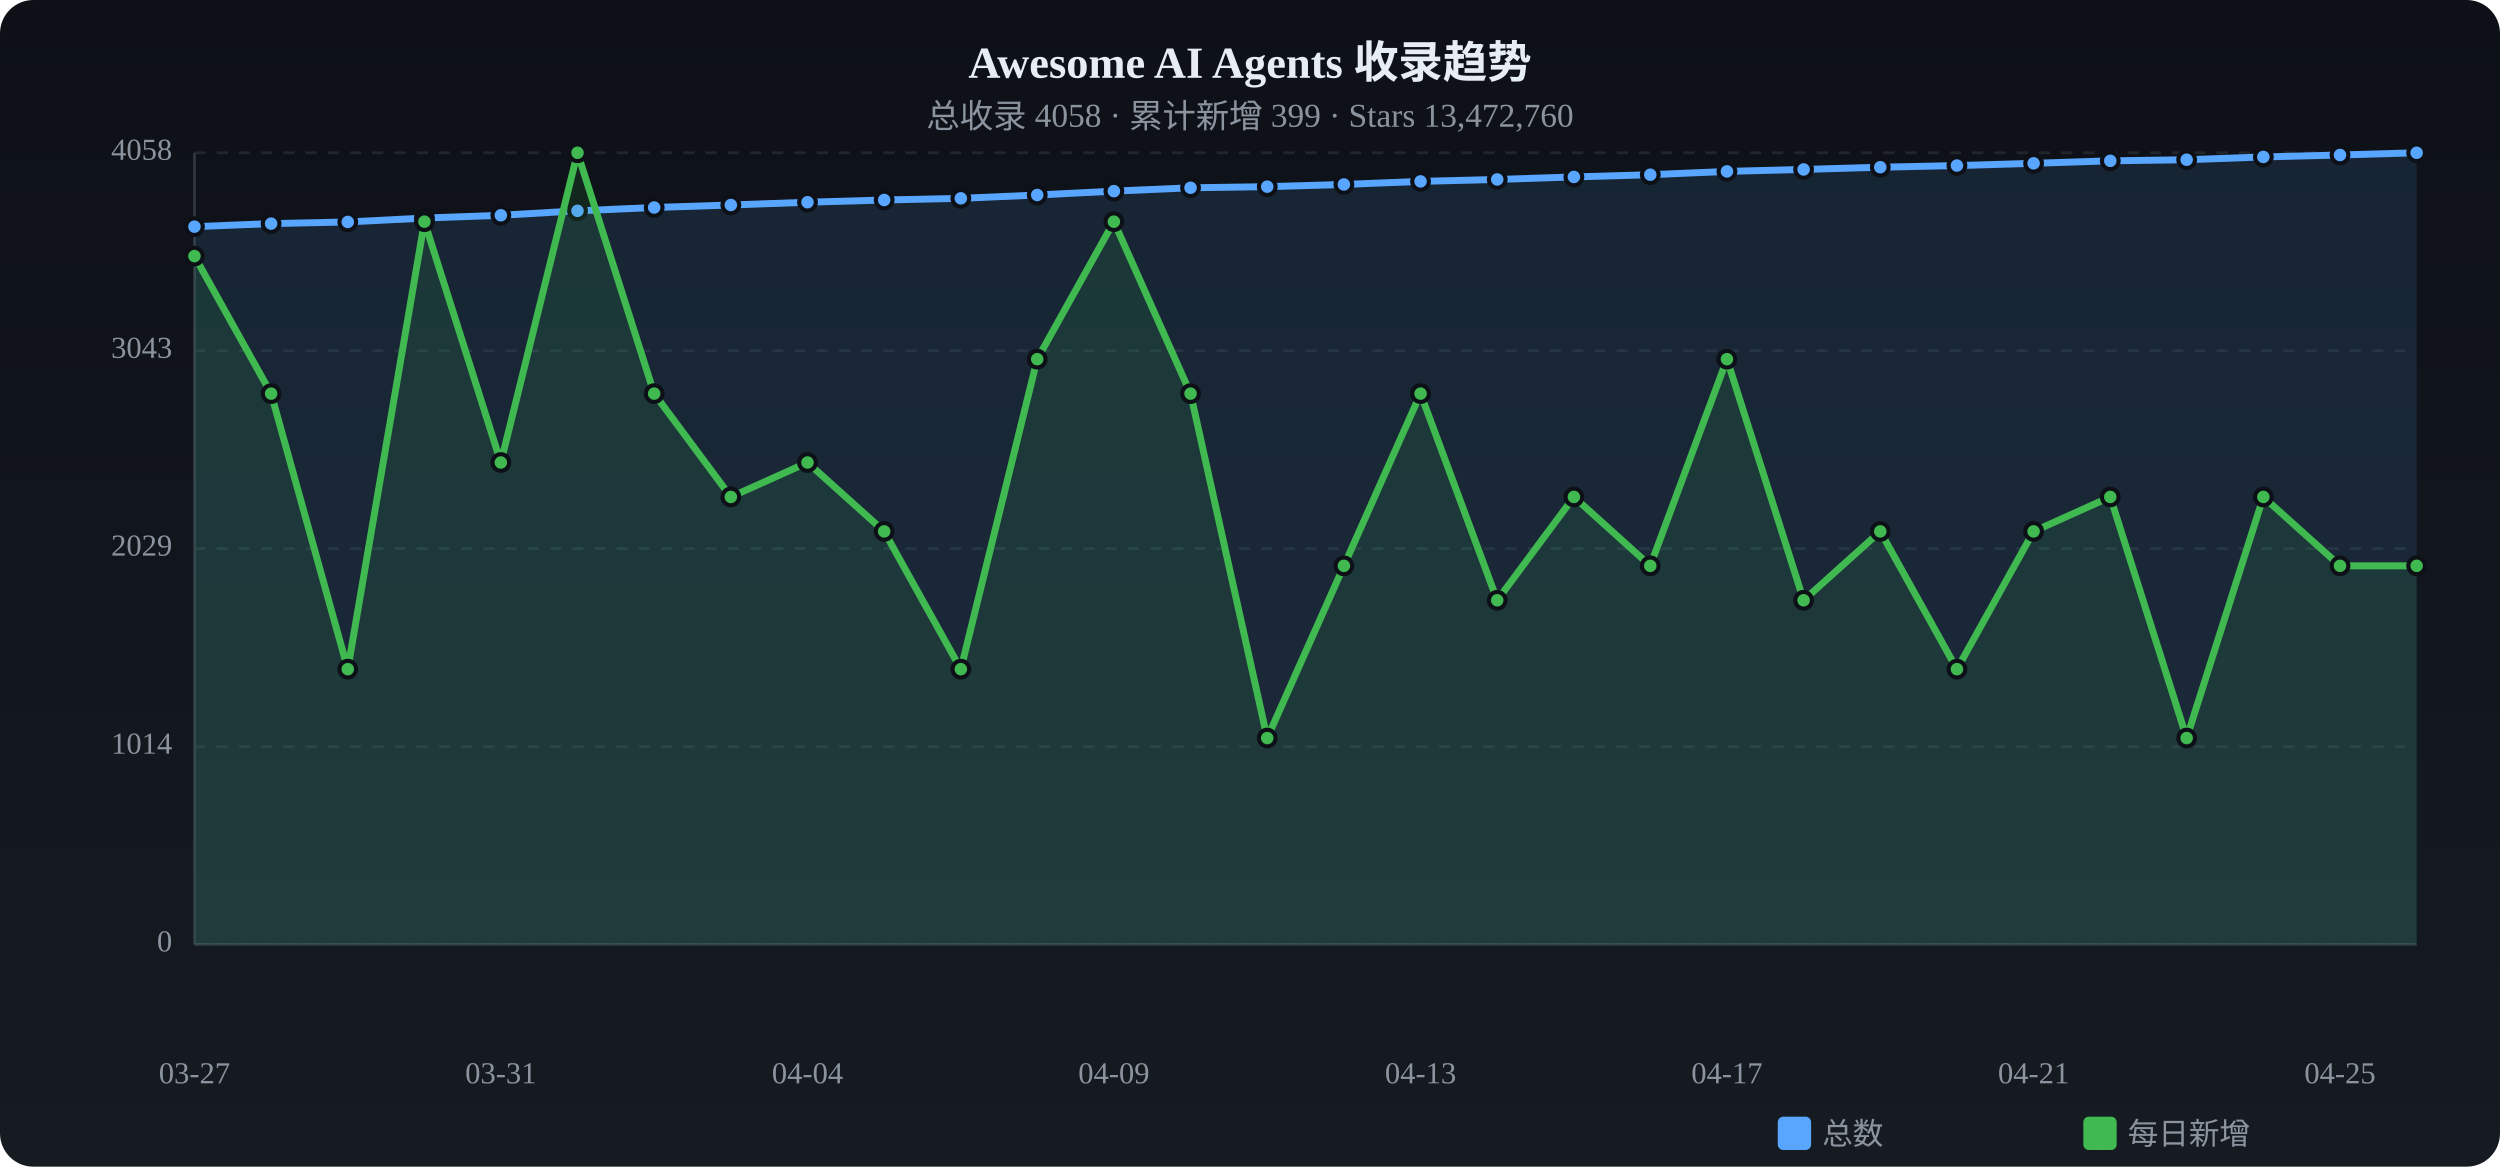
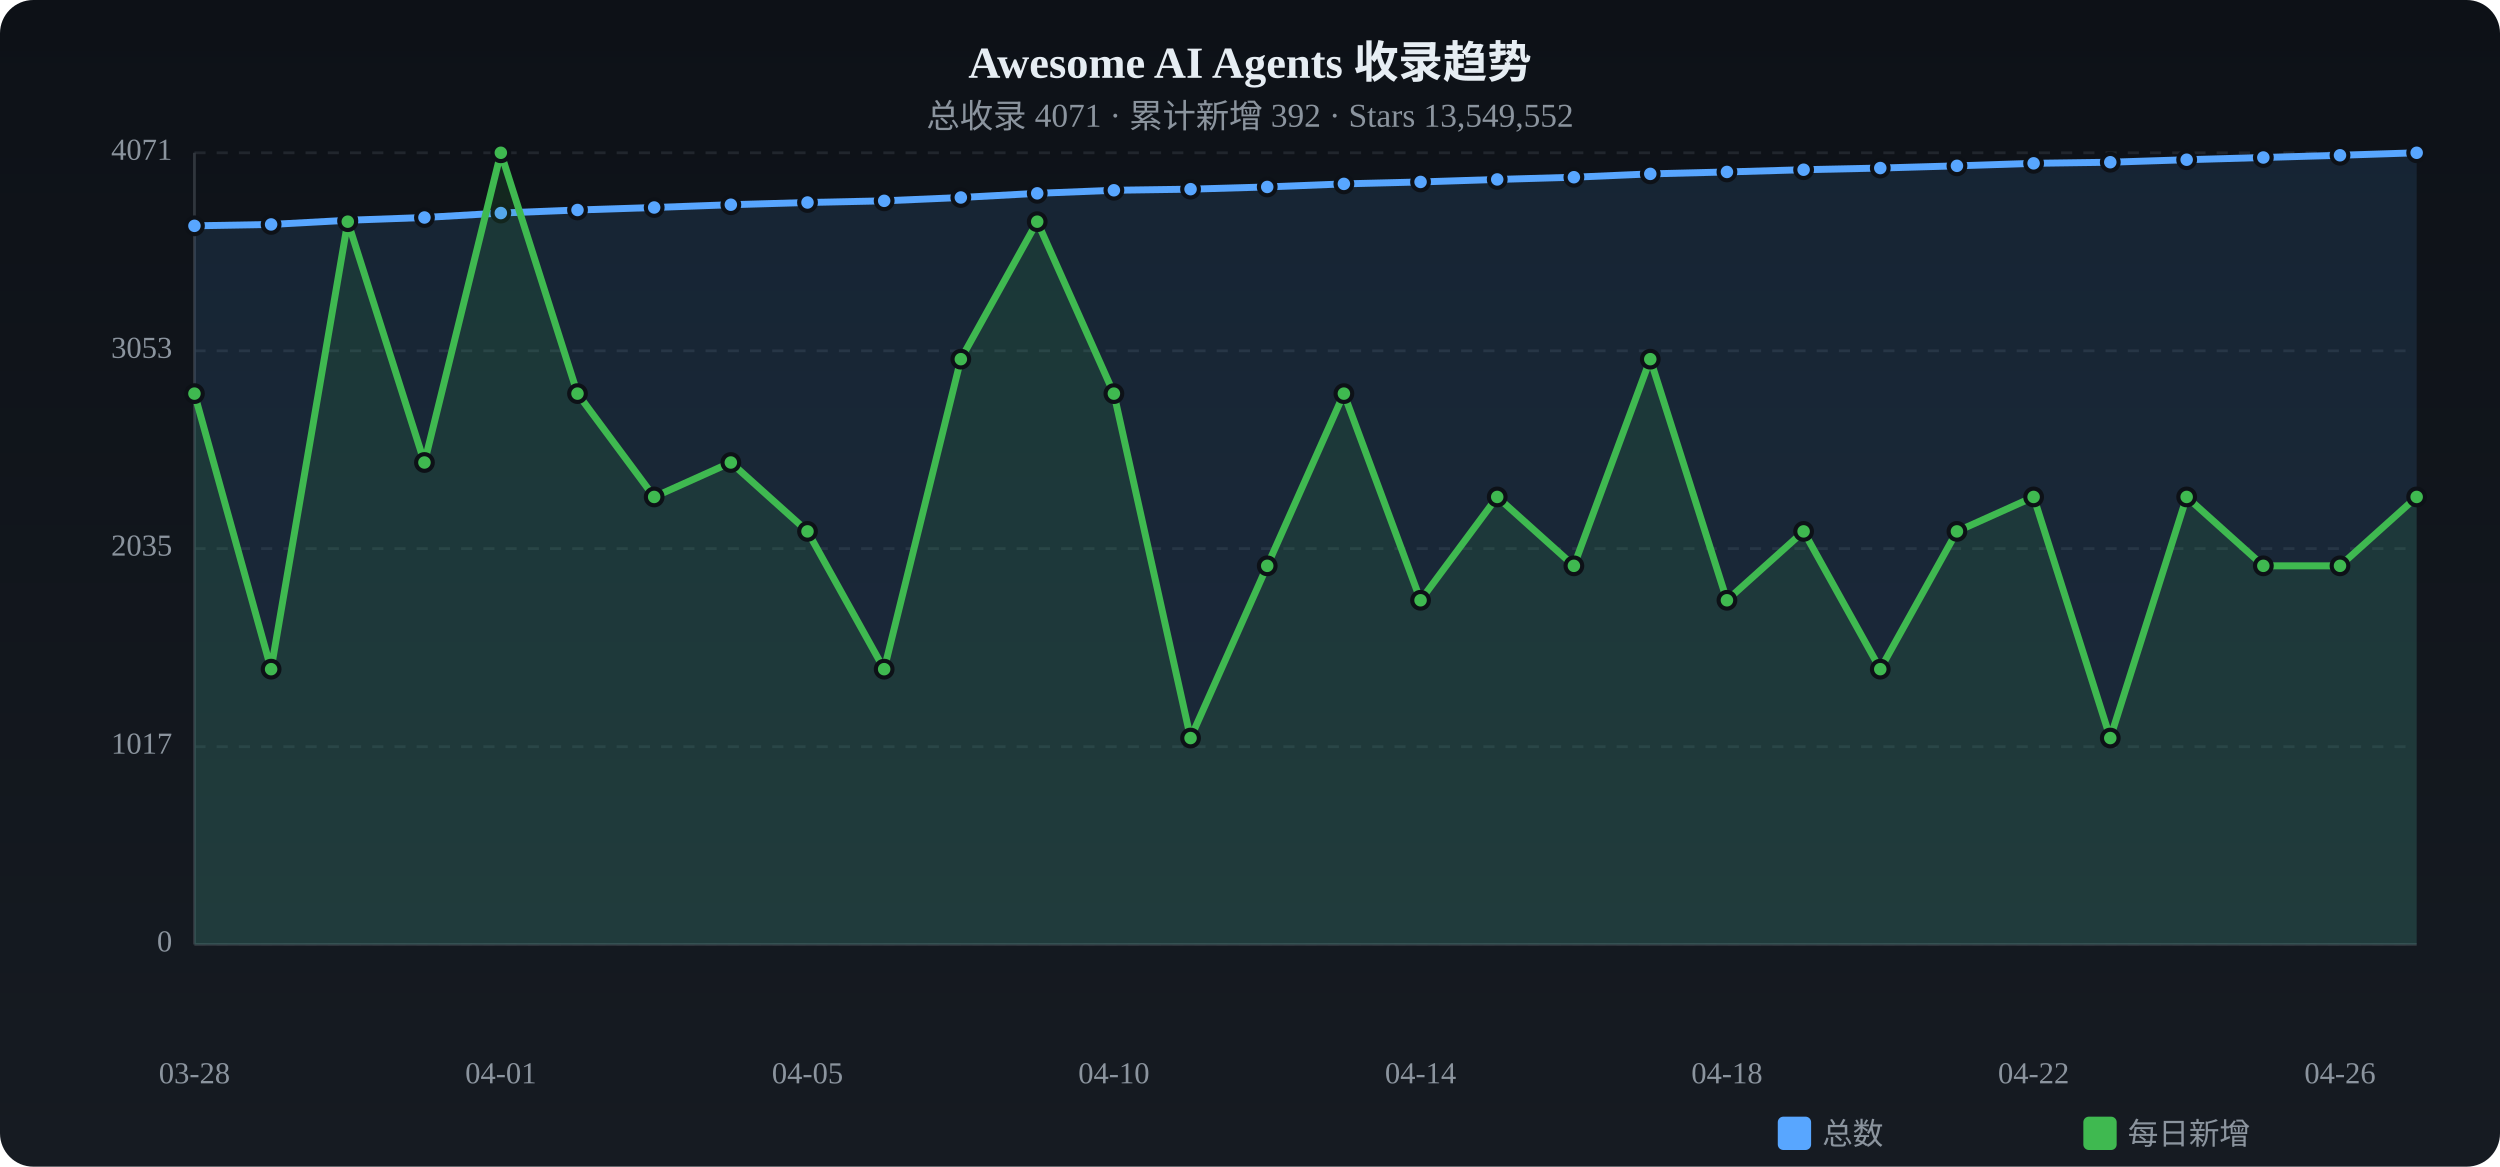
<svg xmlns="http://www.w3.org/2000/svg" viewBox="0 0 900 420" width="900" height="420">
  <defs>
    <linearGradient id="tbg" x1="0%" y1="0%" x2="0%" y2="100%">
      <stop offset="0%" stop-color="#0d1117" />
      <stop offset="100%" stop-color="#161b22" />
    </linearGradient>
  </defs>
  <rect width="900" height="420" rx="12" fill="url(#tbg)" />
  <text x="450.0" y="28" text-anchor="middle" fill="#e6edf3" font-size="16" font-weight="bold">Awesome AI Agents 收录趋势</text>
-   <text x="450.0" y="46" text-anchor="middle" fill="#8b949e" font-size="12">总收录 4058 · 累计新增 399 · Stars 13,472,760</text>
+   <text x="450.0" y="46" text-anchor="middle" fill="#8b949e" font-size="12">总收录 4071 · 累计新增 392 · Stars 13,549,552</text>
  <text x="62" y="340.0" text-anchor="end" fill="#8b949e" font-size="11" dominant-baseline="middle">0</text>
  <line x1="70" y1="340.0" x2="870" y2="340.0" stroke="#21262d" stroke-dasharray="4 4" />
-   <text x="62" y="268.8" text-anchor="end" fill="#8b949e" font-size="11" dominant-baseline="middle">1014</text>
+   <text x="62" y="268.8" text-anchor="end" fill="#8b949e" font-size="11" dominant-baseline="middle">1017</text>
  <line x1="70" y1="268.8" x2="870" y2="268.8" stroke="#21262d" stroke-dasharray="4 4" />
-   <text x="62" y="197.5" text-anchor="end" fill="#8b949e" font-size="11" dominant-baseline="middle">2029</text>
+   <text x="62" y="197.5" text-anchor="end" fill="#8b949e" font-size="11" dominant-baseline="middle">2035</text>
  <line x1="70" y1="197.5" x2="870" y2="197.5" stroke="#21262d" stroke-dasharray="4 4" />
-   <text x="62" y="126.3" text-anchor="end" fill="#8b949e" font-size="11" dominant-baseline="middle">3043</text>
+   <text x="62" y="126.3" text-anchor="end" fill="#8b949e" font-size="11" dominant-baseline="middle">3053</text>
  <line x1="70" y1="126.3" x2="870" y2="126.3" stroke="#21262d" stroke-dasharray="4 4" />
-   <text x="62" y="55.0" text-anchor="end" fill="#8b949e" font-size="11" dominant-baseline="middle">4058</text>
+   <text x="62" y="55.0" text-anchor="end" fill="#8b949e" font-size="11" dominant-baseline="middle">4071</text>
  <line x1="70" y1="55.0" x2="870" y2="55.0" stroke="#21262d" stroke-dasharray="4 4" />
  <line x1="70" y1="55" x2="70" y2="340" stroke="#30363d" />
  <line x1="70" y1="340" x2="870" y2="340" stroke="#30363d" />
-   <path d="M70.0,81.6 L97.6,80.5 L125.2,79.9 L152.8,78.5 L180.3,77.5 L207.9,75.9 L235.5,74.7 L263.1,73.8 L290.7,72.8 L318.3,72.0 L345.9,71.4 L373.4,70.2 L401.0,68.8 L428.6,67.6 L456.2,67.2 L483.8,66.4 L511.4,65.3 L539.0,64.6 L566.6,63.7 L594.1,62.9 L621.7,61.7 L649.3,61.0 L676.9,60.2 L704.5,59.6 L732.1,58.8 L759.7,57.9 L787.2,57.5 L814.8,56.5 L842.4,55.8 L870.0,55.0 L870.0,340 L70.0,340 Z" fill="#58a6ff" opacity="0.12" />
-   <polyline points="70.0,81.6 97.6,80.5 125.2,79.9 152.8,78.5 180.3,77.5 207.9,75.9 235.5,74.7 263.1,73.8 290.7,72.8 318.3,72.0 345.9,71.4 373.4,70.2 401.0,68.8 428.6,67.6 456.2,67.2 483.8,66.4 511.4,65.3 539.0,64.6 566.6,63.7 594.1,62.9 621.7,61.7 649.3,61.0 676.9,60.2 704.5,59.6 732.1,58.8 759.7,57.9 787.2,57.5 814.8,56.5 842.4,55.8 870.0,55.0" fill="none" stroke="#58a6ff" stroke-width="2.5" stroke-linecap="round" stroke-linejoin="round" />
-   <circle cx="70.0" cy="81.6" r="3" fill="#58a6ff" stroke="#0d1117" stroke-width="1.5" />
-   <circle cx="97.6" cy="80.5" r="3" fill="#58a6ff" stroke="#0d1117" stroke-width="1.5" />
-   <circle cx="125.2" cy="79.9" r="3" fill="#58a6ff" stroke="#0d1117" stroke-width="1.5" />
-   <circle cx="152.8" cy="78.5" r="3" fill="#58a6ff" stroke="#0d1117" stroke-width="1.5" />
-   <circle cx="180.3" cy="77.5" r="3" fill="#58a6ff" stroke="#0d1117" stroke-width="1.5" />
-   <circle cx="207.9" cy="75.9" r="3" fill="#58a6ff" stroke="#0d1117" stroke-width="1.5" />
+   <path d="M70.0,81.3 L97.6,80.8 L125.2,79.3 L152.8,78.3 L180.3,76.7 L207.9,75.6 L235.5,74.7 L263.1,73.7 L290.7,72.9 L318.3,72.3 L345.9,71.1 L373.4,69.6 L401.0,68.5 L428.6,68.1 L456.2,67.3 L483.8,66.2 L511.4,65.5 L539.0,64.6 L566.6,63.8 L594.1,62.6 L621.7,61.9 L649.3,61.1 L676.9,60.5 L704.5,59.7 L732.1,58.8 L759.7,58.4 L787.2,57.5 L814.8,56.7 L842.4,55.9 L870.0,55.0 L870.0,340 L70.0,340 Z" fill="#58a6ff" opacity="0.12" />
+   <polyline points="70.0,81.3 97.6,80.8 125.2,79.3 152.8,78.3 180.3,76.7 207.9,75.6 235.5,74.7 263.1,73.7 290.7,72.9 318.3,72.3 345.9,71.1 373.4,69.6 401.0,68.5 428.6,68.1 456.2,67.3 483.8,66.2 511.4,65.5 539.0,64.6 566.6,63.8 594.1,62.6 621.7,61.9 649.3,61.1 676.9,60.5 704.5,59.7 732.1,58.8 759.7,58.4 787.2,57.5 814.8,56.7 842.4,55.9 870.0,55.0" fill="none" stroke="#58a6ff" stroke-width="2.5" stroke-linecap="round" stroke-linejoin="round" />
+   <circle cx="70.0" cy="81.3" r="3" fill="#58a6ff" stroke="#0d1117" stroke-width="1.5" />
+   <circle cx="97.6" cy="80.8" r="3" fill="#58a6ff" stroke="#0d1117" stroke-width="1.5" />
+   <circle cx="125.2" cy="79.3" r="3" fill="#58a6ff" stroke="#0d1117" stroke-width="1.5" />
+   <circle cx="152.8" cy="78.3" r="3" fill="#58a6ff" stroke="#0d1117" stroke-width="1.5" />
+   <circle cx="180.3" cy="76.7" r="3" fill="#58a6ff" stroke="#0d1117" stroke-width="1.5" />
+   <circle cx="207.9" cy="75.6" r="3" fill="#58a6ff" stroke="#0d1117" stroke-width="1.5" />
  <circle cx="235.5" cy="74.7" r="3" fill="#58a6ff" stroke="#0d1117" stroke-width="1.5" />
-   <circle cx="263.1" cy="73.8" r="3" fill="#58a6ff" stroke="#0d1117" stroke-width="1.5" />
-   <circle cx="290.7" cy="72.8" r="3" fill="#58a6ff" stroke="#0d1117" stroke-width="1.5" />
-   <circle cx="318.3" cy="72.0" r="3" fill="#58a6ff" stroke="#0d1117" stroke-width="1.5" />
-   <circle cx="345.9" cy="71.4" r="3" fill="#58a6ff" stroke="#0d1117" stroke-width="1.5" />
-   <circle cx="373.4" cy="70.2" r="3" fill="#58a6ff" stroke="#0d1117" stroke-width="1.5" />
-   <circle cx="401.0" cy="68.8" r="3" fill="#58a6ff" stroke="#0d1117" stroke-width="1.5" />
-   <circle cx="428.6" cy="67.6" r="3" fill="#58a6ff" stroke="#0d1117" stroke-width="1.5" />
-   <circle cx="456.2" cy="67.2" r="3" fill="#58a6ff" stroke="#0d1117" stroke-width="1.5" />
-   <circle cx="483.8" cy="66.4" r="3" fill="#58a6ff" stroke="#0d1117" stroke-width="1.5" />
-   <circle cx="511.4" cy="65.3" r="3" fill="#58a6ff" stroke="#0d1117" stroke-width="1.5" />
+   <circle cx="263.1" cy="73.7" r="3" fill="#58a6ff" stroke="#0d1117" stroke-width="1.5" />
+   <circle cx="290.7" cy="72.9" r="3" fill="#58a6ff" stroke="#0d1117" stroke-width="1.5" />
+   <circle cx="318.3" cy="72.3" r="3" fill="#58a6ff" stroke="#0d1117" stroke-width="1.5" />
+   <circle cx="345.9" cy="71.1" r="3" fill="#58a6ff" stroke="#0d1117" stroke-width="1.5" />
+   <circle cx="373.4" cy="69.6" r="3" fill="#58a6ff" stroke="#0d1117" stroke-width="1.5" />
+   <circle cx="401.0" cy="68.5" r="3" fill="#58a6ff" stroke="#0d1117" stroke-width="1.5" />
+   <circle cx="428.6" cy="68.1" r="3" fill="#58a6ff" stroke="#0d1117" stroke-width="1.5" />
+   <circle cx="456.2" cy="67.3" r="3" fill="#58a6ff" stroke="#0d1117" stroke-width="1.5" />
+   <circle cx="483.8" cy="66.2" r="3" fill="#58a6ff" stroke="#0d1117" stroke-width="1.5" />
+   <circle cx="511.4" cy="65.5" r="3" fill="#58a6ff" stroke="#0d1117" stroke-width="1.5" />
  <circle cx="539.0" cy="64.6" r="3" fill="#58a6ff" stroke="#0d1117" stroke-width="1.5" />
-   <circle cx="566.6" cy="63.7" r="3" fill="#58a6ff" stroke="#0d1117" stroke-width="1.5" />
-   <circle cx="594.1" cy="62.9" r="3" fill="#58a6ff" stroke="#0d1117" stroke-width="1.5" />
-   <circle cx="621.7" cy="61.7" r="3" fill="#58a6ff" stroke="#0d1117" stroke-width="1.5" />
-   <circle cx="649.3" cy="61.0" r="3" fill="#58a6ff" stroke="#0d1117" stroke-width="1.5" />
-   <circle cx="676.9" cy="60.2" r="3" fill="#58a6ff" stroke="#0d1117" stroke-width="1.5" />
-   <circle cx="704.5" cy="59.6" r="3" fill="#58a6ff" stroke="#0d1117" stroke-width="1.5" />
+   <circle cx="566.6" cy="63.8" r="3" fill="#58a6ff" stroke="#0d1117" stroke-width="1.5" />
+   <circle cx="594.1" cy="62.6" r="3" fill="#58a6ff" stroke="#0d1117" stroke-width="1.5" />
+   <circle cx="621.7" cy="61.9" r="3" fill="#58a6ff" stroke="#0d1117" stroke-width="1.5" />
+   <circle cx="649.3" cy="61.1" r="3" fill="#58a6ff" stroke="#0d1117" stroke-width="1.5" />
+   <circle cx="676.9" cy="60.5" r="3" fill="#58a6ff" stroke="#0d1117" stroke-width="1.5" />
+   <circle cx="704.5" cy="59.7" r="3" fill="#58a6ff" stroke="#0d1117" stroke-width="1.5" />
  <circle cx="732.1" cy="58.8" r="3" fill="#58a6ff" stroke="#0d1117" stroke-width="1.5" />
-   <circle cx="759.7" cy="57.9" r="3" fill="#58a6ff" stroke="#0d1117" stroke-width="1.5" />
+   <circle cx="759.7" cy="58.4" r="3" fill="#58a6ff" stroke="#0d1117" stroke-width="1.5" />
  <circle cx="787.2" cy="57.5" r="3" fill="#58a6ff" stroke="#0d1117" stroke-width="1.5" />
-   <circle cx="814.8" cy="56.5" r="3" fill="#58a6ff" stroke="#0d1117" stroke-width="1.5" />
-   <circle cx="842.4" cy="55.8" r="3" fill="#58a6ff" stroke="#0d1117" stroke-width="1.5" />
+   <circle cx="814.8" cy="56.7" r="3" fill="#58a6ff" stroke="#0d1117" stroke-width="1.5" />
+   <circle cx="842.4" cy="55.9" r="3" fill="#58a6ff" stroke="#0d1117" stroke-width="1.5" />
  <circle cx="870.0" cy="55.0" r="3" fill="#58a6ff" stroke="#0d1117" stroke-width="1.5" />
-   <path d="M70.0,92.2 L97.6,141.7 L125.2,240.9 L152.8,79.8 L180.3,166.5 L207.9,55.0 L235.5,141.7 L263.1,178.9 L290.7,166.5 L318.3,191.3 L345.9,240.9 L373.4,129.3 L401.0,79.8 L428.6,141.7 L456.2,265.7 L483.8,203.7 L511.4,141.7 L539.0,216.1 L566.6,178.9 L594.1,203.7 L621.7,129.3 L649.3,216.1 L676.9,191.3 L704.5,240.9 L732.1,191.3 L759.7,178.9 L787.2,265.7 L814.8,178.9 L842.4,203.7 L870.0,203.7 L870.0,340 L70.0,340 Z" fill="#3fb950" opacity="0.12" />
-   <polyline points="70.0,92.2 97.6,141.7 125.2,240.9 152.8,79.8 180.3,166.5 207.9,55.0 235.5,141.7 263.1,178.9 290.7,166.5 318.3,191.3 345.9,240.9 373.4,129.3 401.0,79.8 428.6,141.7 456.2,265.7 483.8,203.7 511.4,141.7 539.0,216.1 566.6,178.9 594.1,203.7 621.7,129.3 649.3,216.1 676.9,191.3 704.5,240.9 732.1,191.3 759.7,178.9 787.2,265.7 814.8,178.9 842.4,203.7 870.0,203.7" fill="none" stroke="#3fb950" stroke-width="2.5" stroke-linecap="round" stroke-linejoin="round" />
-   <circle cx="70.0" cy="92.2" r="3" fill="#3fb950" stroke="#0d1117" stroke-width="1.5" />
-   <circle cx="97.6" cy="141.7" r="3" fill="#3fb950" stroke="#0d1117" stroke-width="1.5" />
-   <circle cx="125.2" cy="240.9" r="3" fill="#3fb950" stroke="#0d1117" stroke-width="1.5" />
-   <circle cx="152.8" cy="79.8" r="3" fill="#3fb950" stroke="#0d1117" stroke-width="1.5" />
-   <circle cx="180.3" cy="166.5" r="3" fill="#3fb950" stroke="#0d1117" stroke-width="1.5" />
-   <circle cx="207.9" cy="55.0" r="3" fill="#3fb950" stroke="#0d1117" stroke-width="1.5" />
-   <circle cx="235.5" cy="141.7" r="3" fill="#3fb950" stroke="#0d1117" stroke-width="1.5" />
-   <circle cx="263.1" cy="178.9" r="3" fill="#3fb950" stroke="#0d1117" stroke-width="1.5" />
-   <circle cx="290.7" cy="166.5" r="3" fill="#3fb950" stroke="#0d1117" stroke-width="1.5" />
-   <circle cx="318.3" cy="191.3" r="3" fill="#3fb950" stroke="#0d1117" stroke-width="1.5" />
-   <circle cx="345.9" cy="240.9" r="3" fill="#3fb950" stroke="#0d1117" stroke-width="1.5" />
-   <circle cx="373.4" cy="129.3" r="3" fill="#3fb950" stroke="#0d1117" stroke-width="1.5" />
-   <circle cx="401.0" cy="79.8" r="3" fill="#3fb950" stroke="#0d1117" stroke-width="1.5" />
-   <circle cx="428.6" cy="141.7" r="3" fill="#3fb950" stroke="#0d1117" stroke-width="1.5" />
-   <circle cx="456.2" cy="265.7" r="3" fill="#3fb950" stroke="#0d1117" stroke-width="1.5" />
-   <circle cx="483.8" cy="203.7" r="3" fill="#3fb950" stroke="#0d1117" stroke-width="1.5" />
-   <circle cx="511.4" cy="141.7" r="3" fill="#3fb950" stroke="#0d1117" stroke-width="1.5" />
-   <circle cx="539.0" cy="216.1" r="3" fill="#3fb950" stroke="#0d1117" stroke-width="1.5" />
-   <circle cx="566.6" cy="178.9" r="3" fill="#3fb950" stroke="#0d1117" stroke-width="1.5" />
-   <circle cx="594.1" cy="203.7" r="3" fill="#3fb950" stroke="#0d1117" stroke-width="1.5" />
-   <circle cx="621.7" cy="129.3" r="3" fill="#3fb950" stroke="#0d1117" stroke-width="1.5" />
-   <circle cx="649.3" cy="216.1" r="3" fill="#3fb950" stroke="#0d1117" stroke-width="1.5" />
-   <circle cx="676.9" cy="191.3" r="3" fill="#3fb950" stroke="#0d1117" stroke-width="1.5" />
-   <circle cx="704.5" cy="240.9" r="3" fill="#3fb950" stroke="#0d1117" stroke-width="1.5" />
-   <circle cx="732.1" cy="191.3" r="3" fill="#3fb950" stroke="#0d1117" stroke-width="1.5" />
-   <circle cx="759.7" cy="178.9" r="3" fill="#3fb950" stroke="#0d1117" stroke-width="1.5" />
-   <circle cx="787.2" cy="265.7" r="3" fill="#3fb950" stroke="#0d1117" stroke-width="1.5" />
-   <circle cx="814.8" cy="178.9" r="3" fill="#3fb950" stroke="#0d1117" stroke-width="1.5" />
+   <path d="M70.0,141.7 L97.6,240.9 L125.2,79.8 L152.8,166.5 L180.3,55.0 L207.9,141.7 L235.5,178.9 L263.1,166.5 L290.7,191.3 L318.3,240.9 L345.9,129.3 L373.4,79.8 L401.0,141.7 L428.6,265.7 L456.2,203.7 L483.8,141.7 L511.4,216.1 L539.0,178.9 L566.6,203.7 L594.1,129.3 L621.7,216.1 L649.3,191.3 L676.9,240.9 L704.5,191.3 L732.1,178.9 L759.7,265.7 L787.2,178.9 L814.8,203.7 L842.4,203.7 L870.0,178.9 L870.0,340 L70.0,340 Z" fill="#3fb950" opacity="0.12" />
+   <polyline points="70.0,141.7 97.6,240.9 125.2,79.8 152.8,166.5 180.3,55.0 207.9,141.7 235.5,178.9 263.1,166.5 290.7,191.3 318.3,240.9 345.9,129.3 373.4,79.8 401.0,141.7 428.6,265.7 456.2,203.7 483.8,141.7 511.4,216.1 539.0,178.9 566.6,203.7 594.1,129.3 621.7,216.1 649.3,191.3 676.9,240.9 704.5,191.3 732.1,178.9 759.7,265.7 787.2,178.9 814.8,203.7 842.4,203.7 870.0,178.9" fill="none" stroke="#3fb950" stroke-width="2.5" stroke-linecap="round" stroke-linejoin="round" />
+   <circle cx="70.0" cy="141.7" r="3" fill="#3fb950" stroke="#0d1117" stroke-width="1.5" />
+   <circle cx="97.6" cy="240.9" r="3" fill="#3fb950" stroke="#0d1117" stroke-width="1.5" />
+   <circle cx="125.2" cy="79.8" r="3" fill="#3fb950" stroke="#0d1117" stroke-width="1.5" />
+   <circle cx="152.8" cy="166.5" r="3" fill="#3fb950" stroke="#0d1117" stroke-width="1.5" />
+   <circle cx="180.3" cy="55.0" r="3" fill="#3fb950" stroke="#0d1117" stroke-width="1.5" />
+   <circle cx="207.9" cy="141.7" r="3" fill="#3fb950" stroke="#0d1117" stroke-width="1.5" />
+   <circle cx="235.5" cy="178.9" r="3" fill="#3fb950" stroke="#0d1117" stroke-width="1.5" />
+   <circle cx="263.1" cy="166.5" r="3" fill="#3fb950" stroke="#0d1117" stroke-width="1.5" />
+   <circle cx="290.7" cy="191.3" r="3" fill="#3fb950" stroke="#0d1117" stroke-width="1.5" />
+   <circle cx="318.3" cy="240.9" r="3" fill="#3fb950" stroke="#0d1117" stroke-width="1.5" />
+   <circle cx="345.9" cy="129.3" r="3" fill="#3fb950" stroke="#0d1117" stroke-width="1.5" />
+   <circle cx="373.4" cy="79.8" r="3" fill="#3fb950" stroke="#0d1117" stroke-width="1.5" />
+   <circle cx="401.0" cy="141.7" r="3" fill="#3fb950" stroke="#0d1117" stroke-width="1.5" />
+   <circle cx="428.6" cy="265.7" r="3" fill="#3fb950" stroke="#0d1117" stroke-width="1.5" />
+   <circle cx="456.2" cy="203.7" r="3" fill="#3fb950" stroke="#0d1117" stroke-width="1.5" />
+   <circle cx="483.8" cy="141.7" r="3" fill="#3fb950" stroke="#0d1117" stroke-width="1.5" />
+   <circle cx="511.4" cy="216.1" r="3" fill="#3fb950" stroke="#0d1117" stroke-width="1.5" />
+   <circle cx="539.0" cy="178.9" r="3" fill="#3fb950" stroke="#0d1117" stroke-width="1.5" />
+   <circle cx="566.6" cy="203.7" r="3" fill="#3fb950" stroke="#0d1117" stroke-width="1.5" />
+   <circle cx="594.1" cy="129.3" r="3" fill="#3fb950" stroke="#0d1117" stroke-width="1.5" />
+   <circle cx="621.7" cy="216.1" r="3" fill="#3fb950" stroke="#0d1117" stroke-width="1.5" />
+   <circle cx="649.3" cy="191.3" r="3" fill="#3fb950" stroke="#0d1117" stroke-width="1.5" />
+   <circle cx="676.9" cy="240.9" r="3" fill="#3fb950" stroke="#0d1117" stroke-width="1.5" />
+   <circle cx="704.5" cy="191.3" r="3" fill="#3fb950" stroke="#0d1117" stroke-width="1.5" />
+   <circle cx="732.1" cy="178.9" r="3" fill="#3fb950" stroke="#0d1117" stroke-width="1.5" />
+   <circle cx="759.7" cy="265.7" r="3" fill="#3fb950" stroke="#0d1117" stroke-width="1.5" />
+   <circle cx="787.2" cy="178.9" r="3" fill="#3fb950" stroke="#0d1117" stroke-width="1.5" />
+   <circle cx="814.8" cy="203.7" r="3" fill="#3fb950" stroke="#0d1117" stroke-width="1.5" />
  <circle cx="842.4" cy="203.7" r="3" fill="#3fb950" stroke="#0d1117" stroke-width="1.5" />
-   <circle cx="870.0" cy="203.7" r="3" fill="#3fb950" stroke="#0d1117" stroke-width="1.5" />
-   <text x="70.0" y="390" text-anchor="middle" fill="#8b949e" font-size="11">03-27</text>
-   <text x="180.3" y="390" text-anchor="middle" fill="#8b949e" font-size="11">03-31</text>
-   <text x="290.7" y="390" text-anchor="middle" fill="#8b949e" font-size="11">04-04</text>
-   <text x="401.0" y="390" text-anchor="middle" fill="#8b949e" font-size="11">04-09</text>
-   <text x="511.4" y="390" text-anchor="middle" fill="#8b949e" font-size="11">04-13</text>
-   <text x="621.7" y="390" text-anchor="middle" fill="#8b949e" font-size="11">04-17</text>
-   <text x="732.1" y="390" text-anchor="middle" fill="#8b949e" font-size="11">04-21</text>
-   <text x="842.4" y="390" text-anchor="middle" fill="#8b949e" font-size="11">04-25</text>
+   <circle cx="870.0" cy="178.9" r="3" fill="#3fb950" stroke="#0d1117" stroke-width="1.5" />
+   <text x="70.0" y="390" text-anchor="middle" fill="#8b949e" font-size="11">03-28</text>
+   <text x="180.3" y="390" text-anchor="middle" fill="#8b949e" font-size="11">04-01</text>
+   <text x="290.7" y="390" text-anchor="middle" fill="#8b949e" font-size="11">04-05</text>
+   <text x="401.0" y="390" text-anchor="middle" fill="#8b949e" font-size="11">04-10</text>
+   <text x="511.4" y="390" text-anchor="middle" fill="#8b949e" font-size="11">04-14</text>
+   <text x="621.7" y="390" text-anchor="middle" fill="#8b949e" font-size="11">04-18</text>
+   <text x="732.1" y="390" text-anchor="middle" fill="#8b949e" font-size="11">04-22</text>
+   <text x="842.4" y="390" text-anchor="middle" fill="#8b949e" font-size="11">04-26</text>
  <rect x="640" y="402" width="12" height="12" rx="2" fill="#58a6ff" />
  <text x="656" y="412" fill="#8b949e" font-size="11">总数</text>
  <rect x="750" y="402" width="12" height="12" rx="2" fill="#3fb950" />
  <text x="766" y="412" fill="#8b949e" font-size="11">每日新增</text>
</svg>
